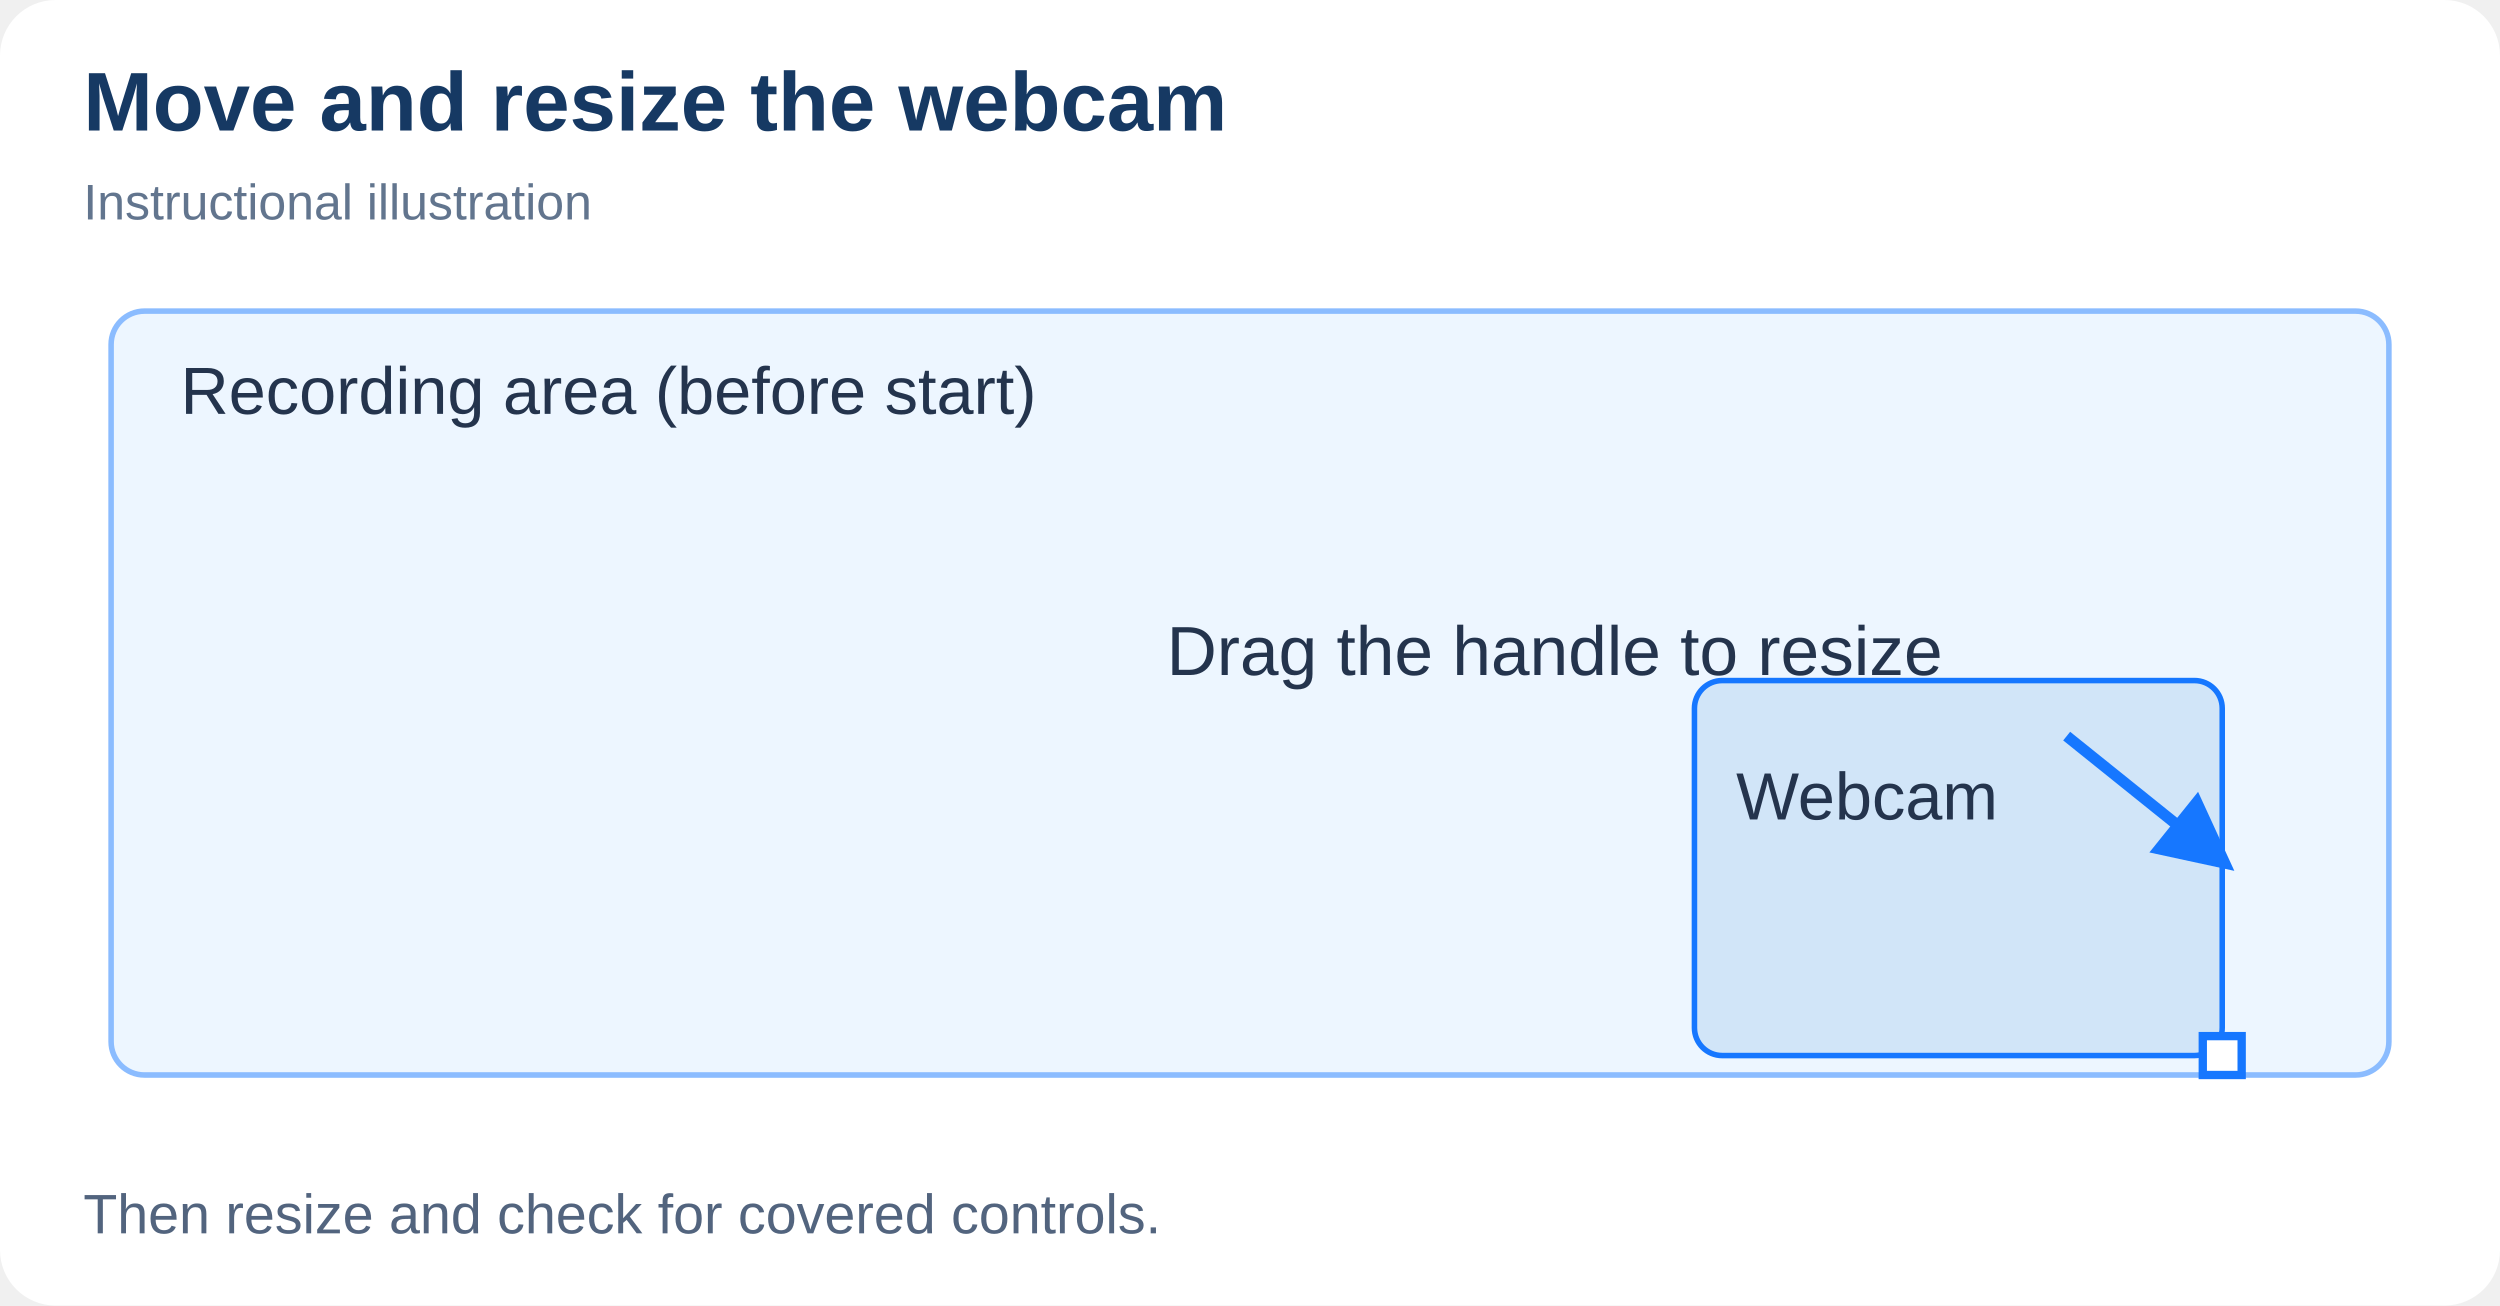
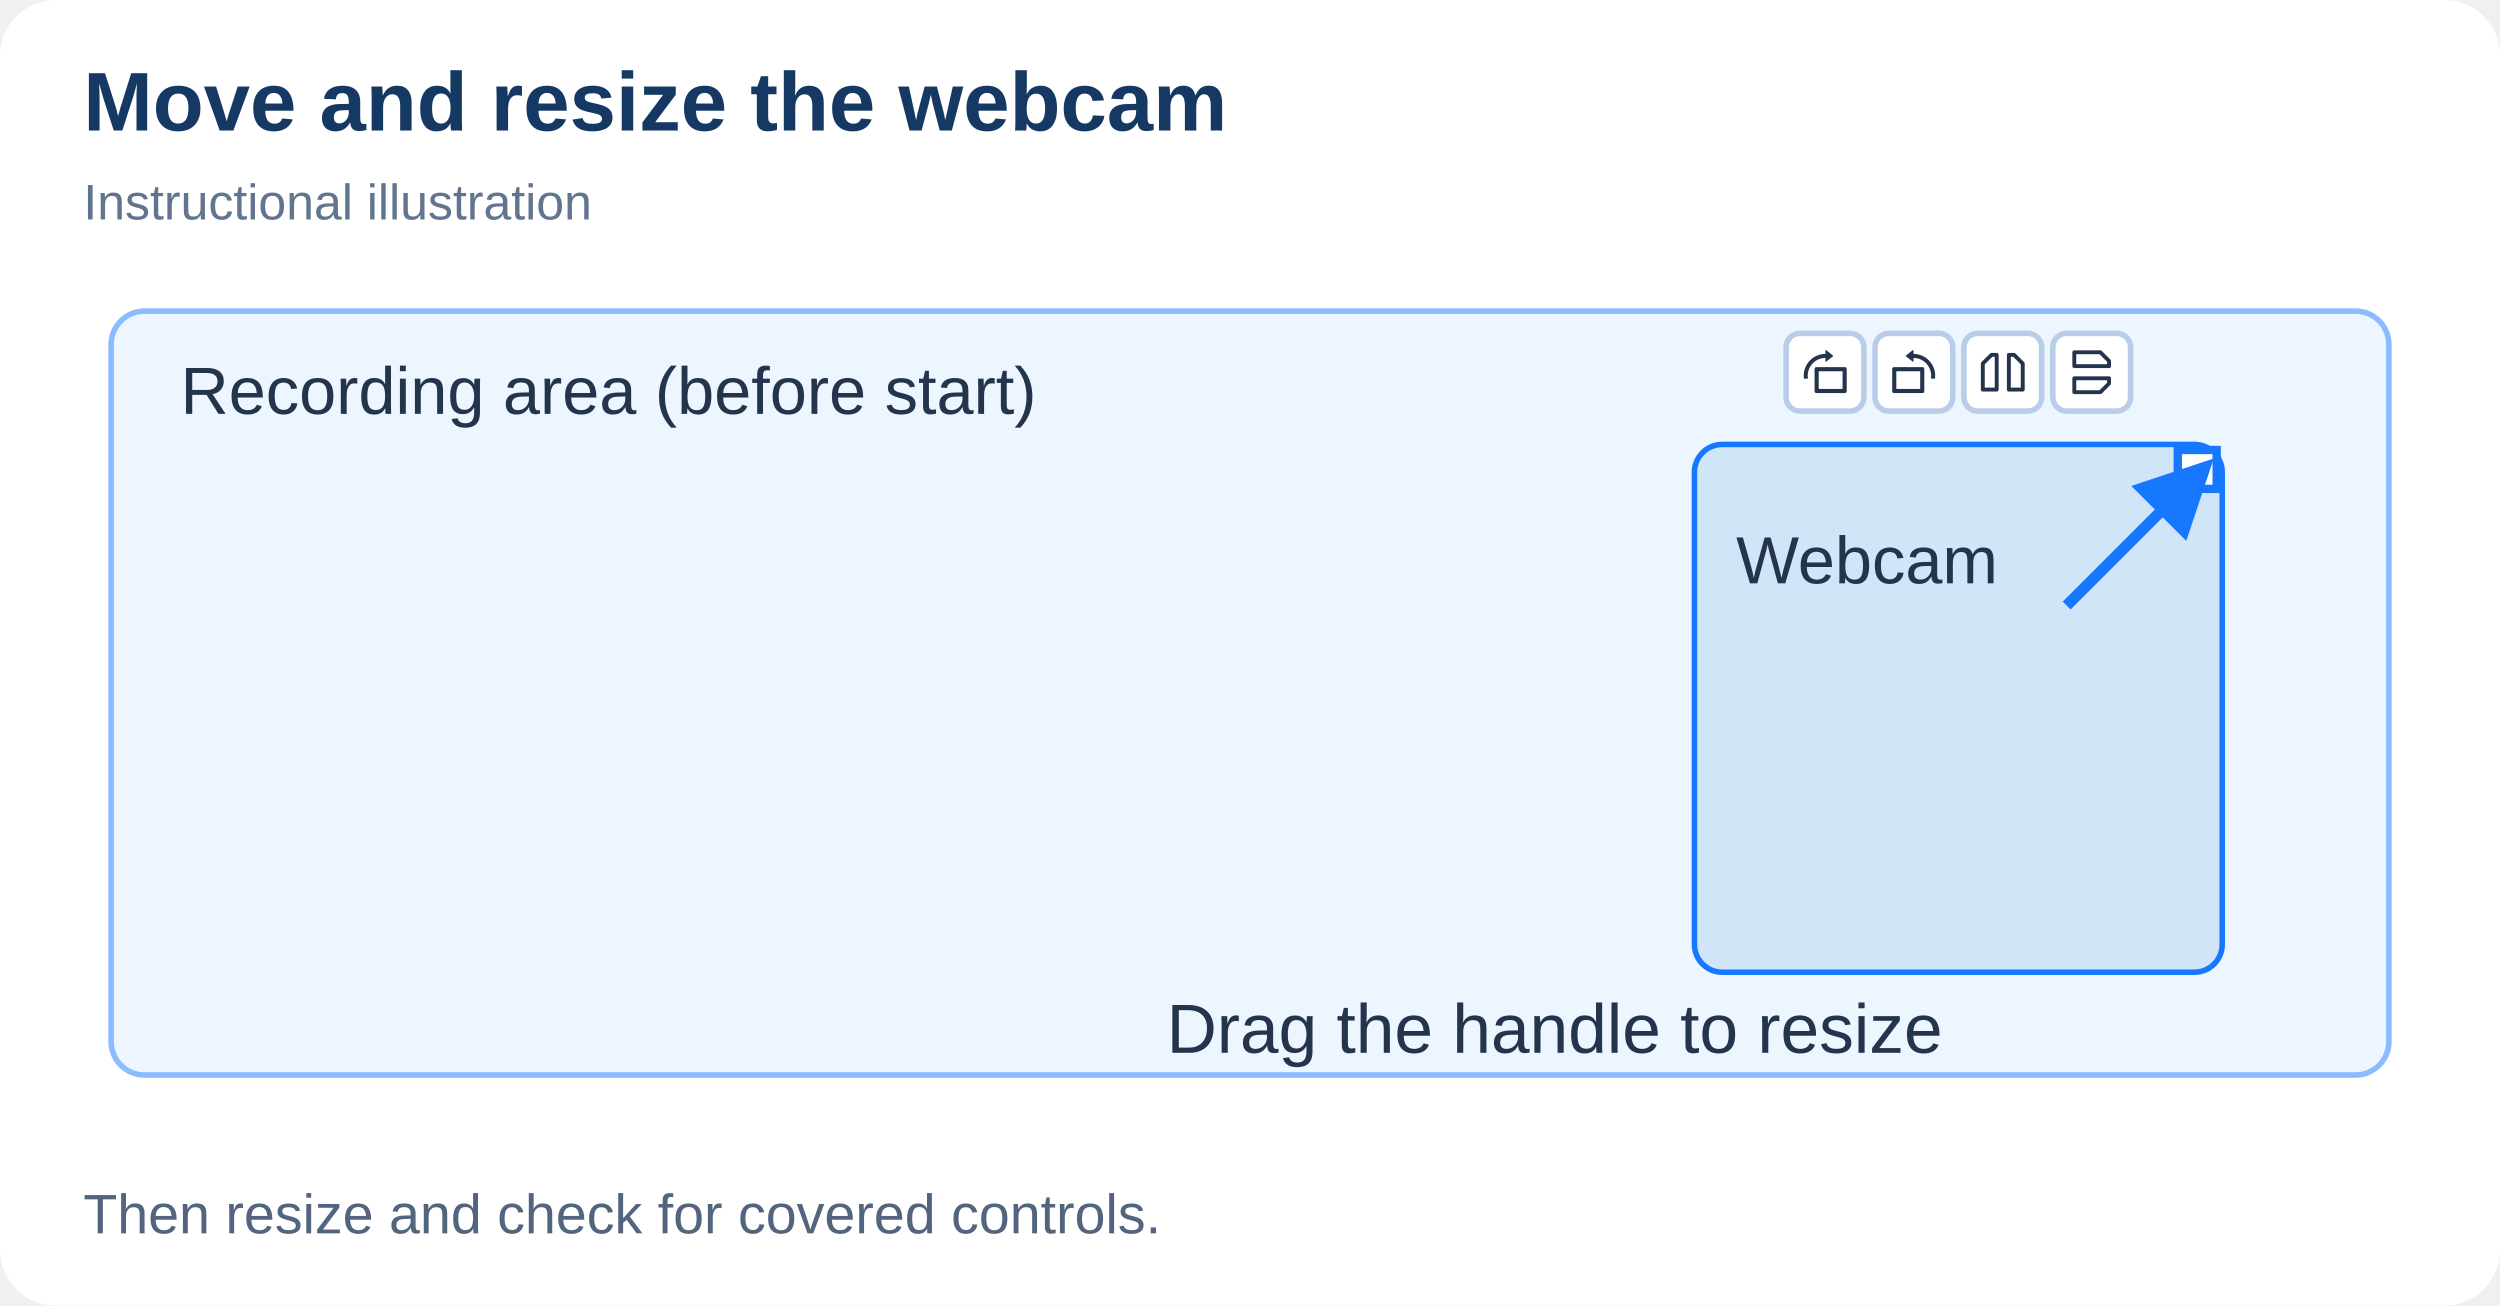
<svg xmlns="http://www.w3.org/2000/svg" width="900" height="470" viewBox="0 0 900 470" role="img" aria-labelledby="title desc">
  <defs>
    <marker id="a" viewBox="0 0 10 10" refX="8" refY="5" markerWidth="7" markerHeight="7" orient="auto">
      <path d="M0 0L10 5L0 10Z" fill="#1677ff" />
    </marker>
  </defs>
  <rect width="900" height="470" rx="20" fill="#fff" />
  <g font-family="-apple-system,BlinkMacSystemFont,Segoe UI,Arial,sans-serif">
    <text x="30" y="47" font-size="30" fill="#163963" font-weight="700">Move and resize the webcam</text>
    <text x="30" y="79" font-size="18" fill="#62758e" font-weight="400">Instructional illustration</text>
    <rect x="40" y="112" width="820" height="275" rx="12" fill="#edf6ff" stroke="#8bbcff" stroke-width="2" />
    <text x="65" y="149" font-size="24" fill="#24344d" font-weight="400">Recording area (before start)</text>
-     <rect x="610" y="245" width="190" height="135" rx="10" fill="#d1e5f8" stroke="#1677ff" stroke-width="2" />
-     <text x="625" y="295" font-size="24" fill="#24344d" font-weight="400">Webcam</text>
-     <rect x="793" y="373" width="14" height="14" fill="white" stroke="#1677ff" stroke-width="3" />
-     <path d="M744 265L800 310" stroke="#1677ff" stroke-width="4" marker-end="url(#a)" fill="none" />
-     <text x="420" y="243" font-size="25" fill="#24344d" font-weight="400">Drag the handle to resize</text>
+     <rect x="610" y="160" width="190" height="190" rx="10" fill="#d1e5f8" stroke="#1677ff" stroke-width="2" />
+     <text x="625" y="210" font-size="24" fill="#24344d" font-weight="400">Webcam</text>
+     <rect x="784" y="162" width="14" height="14" fill="white" stroke="#1677ff" stroke-width="3" />
+     <rect x="643.0" y="120" width="28" height="28" rx="5" fill="#fff" stroke="#b9cde8" stroke-width="2" />
+     <svg x="647.0" y="124" width="20" height="20" viewBox="0 0 1024 1024" fill="#24344d" color="#24344d">
+       <path d="M480.5 251.2c13-1.6 25.9-2.4 38.8-2.5v63.9c0 6.5 7.5 10.1 12.6 6.1L660 217.6c4-3.2 4-9.2 0-12.3l-128-101c-5.1-4-12.6-0.4-12.6 6.1l-0.2 64c-118.6 0.5-235.8 53.4-314.6 154.2-69.6 89.2-95.7 198.6-81.1 302.4h74.9c-0.9-5.3-1.7-10.7-2.4-16.1-5.1-42.1-2.1-84.1 8.9-124.8 11.4-42.2 31-81.1 58.1-115.8 27.2-34.7 60.3-63.2 98.4-84.3 37-20.6 76.9-33.6 119.1-38.8z" p-id="10583" />
+       <path d="M880 418H352c-17.7 0-32 14.3-32 32v414c0 17.7 14.3 32 32 32h528c17.7 0 32-14.3 32-32V450c0-17.7-14.3-32-32-32z m-44 402H396V494h440v326z" p-id="10584" />
+     </svg>
+     <rect x="675.0" y="120" width="28" height="28" rx="5" fill="#fff" stroke="#b9cde8" stroke-width="2" />
+     <svg x="679.0" y="124" width="20" height="20" viewBox="0 0 1024 1024" fill="#24344d" color="#24344d">
+       <path d="M672 418H144c-17.7 0-32 14.3-32 32v414c0 17.7 14.3 32 32 32h528c17.7 0 32-14.3 32-32V450c0-17.7-14.3-32-32-32z m-44 402H188V494h440v326z" p-id="10464" />
+       <path d="M819.3 328.5c-78.8-100.7-196-153.6-314.6-154.2l-0.2-64c0-6.5-7.6-10.1-12.6-6.1l-128 101c-4 3.1-3.9 9.1 0 12.3L492 318.6c5.1 4 12.7 0.4 12.6-6.1v-63.9c12.9 0.1 25.9 0.9 38.8 2.5 42.1 5.2 82.1 18.2 119 38.7 38.1 21.2 71.2 49.7 98.4 84.3 27.1 34.7 46.7 73.7 58.1 115.8 11 40.7 14 82.7 8.9 124.8-0.7 5.4-1.4 10.8-2.4 16.1h74.9c14.8-103.6-11.3-213-81-302.3z" p-id="10465" />
+     </svg>
+     <rect x="707.0" y="120" width="28" height="28" rx="5" fill="#fff" stroke="#b9cde8" stroke-width="2" />
+     <svg x="711.0" y="124" width="20" height="20" viewBox="0 0 1024 1024" fill="#24344d" color="#24344d">
+       <path d="M144 352L304 192h96v640H144V352zm736 0L720 192h-96v640h256V352z" fill="none" stroke="currentColor" stroke-width="72" stroke-linejoin="round" data-adqt-slot="primary" />
+     </svg>
+     <rect x="739.0" y="120" width="28" height="28" rx="5" fill="#fff" stroke="#b9cde8" stroke-width="2" />
+     <svg x="743.0" y="124" width="20" height="20" viewBox="0 0 1024 1024" fill="#24344d" color="#24344d">
+       <g transform="rotate(90 512 512)">
+         <path d="M144 352L304 192h96v640H144V352zm736 0L720 192h-96v640h256V352z" fill="none" stroke="currentColor" stroke-width="72" stroke-linejoin="round" data-adqt-slot="primary" />
+       </g>
+     </svg>
+     <path d="M744 218L793 169" stroke="#1677ff" stroke-width="4" marker-end="url(#a)" fill="none" />
+     <text x="420" y="379" font-size="25" fill="#24344d" font-weight="400">Drag the handle to resize</text>
    <text x="30" y="444" font-size="20" fill="#52647e" font-weight="400">Then resize and check for covered controls.</text>
  </g>
</svg>
